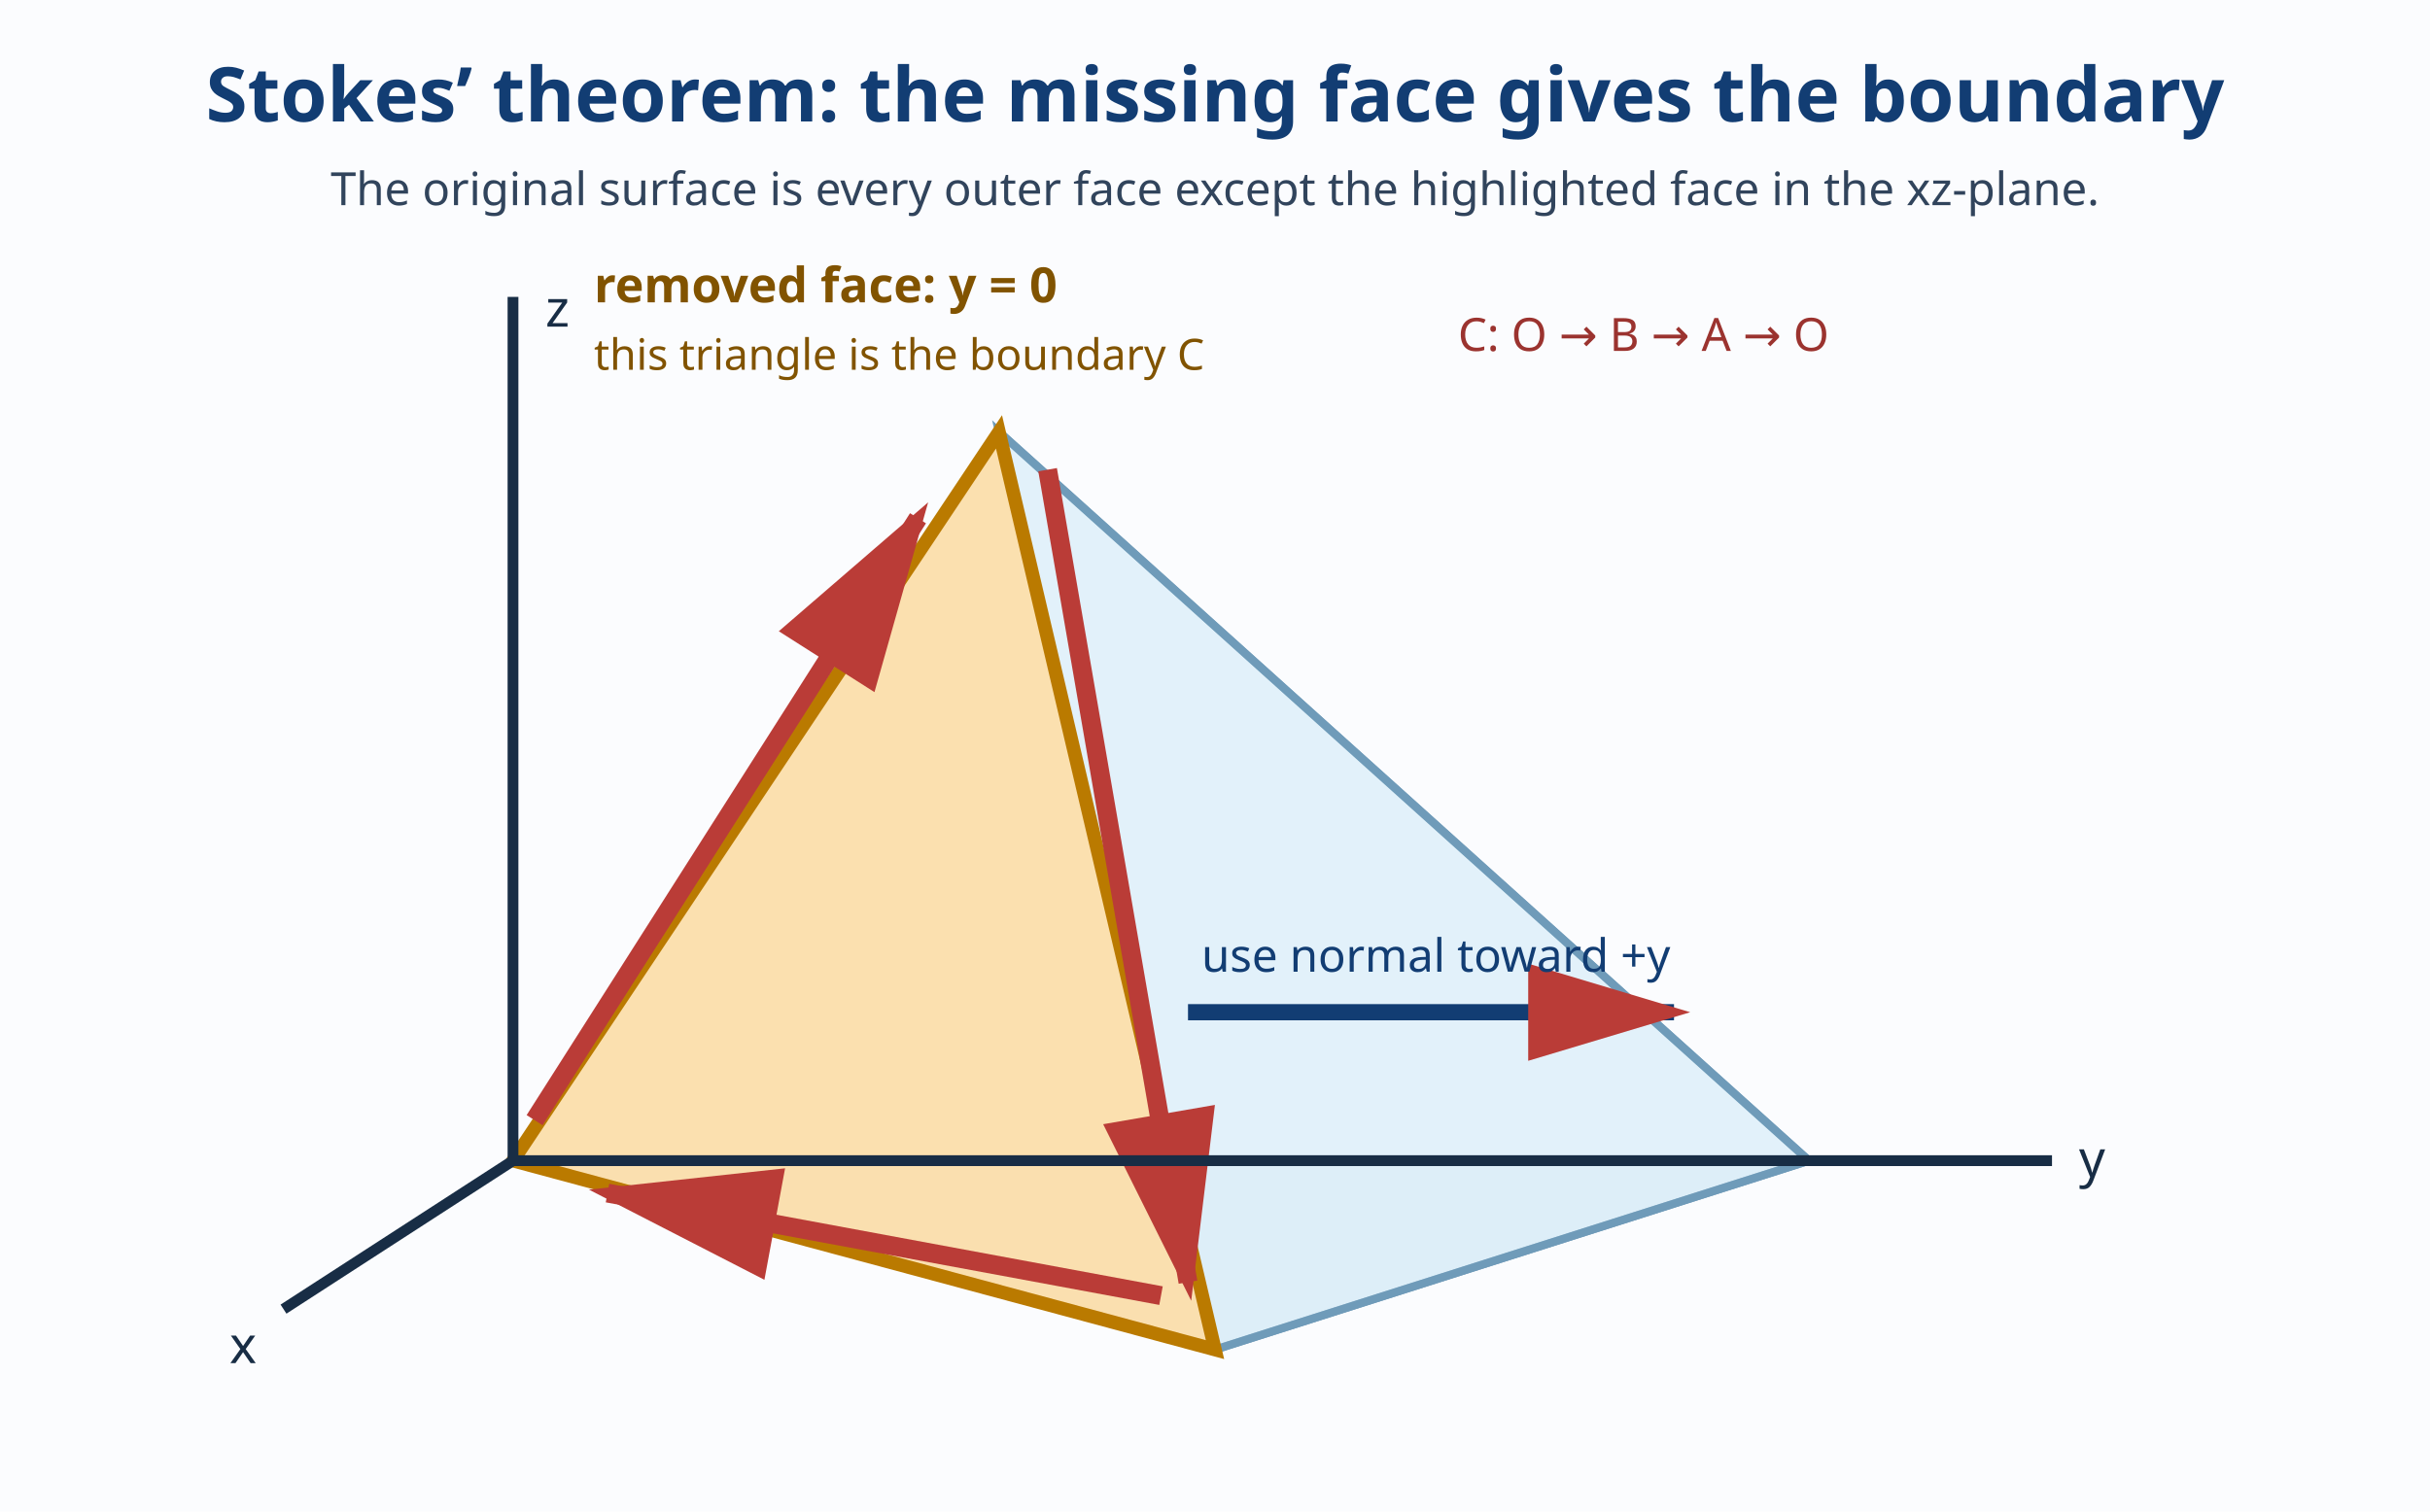
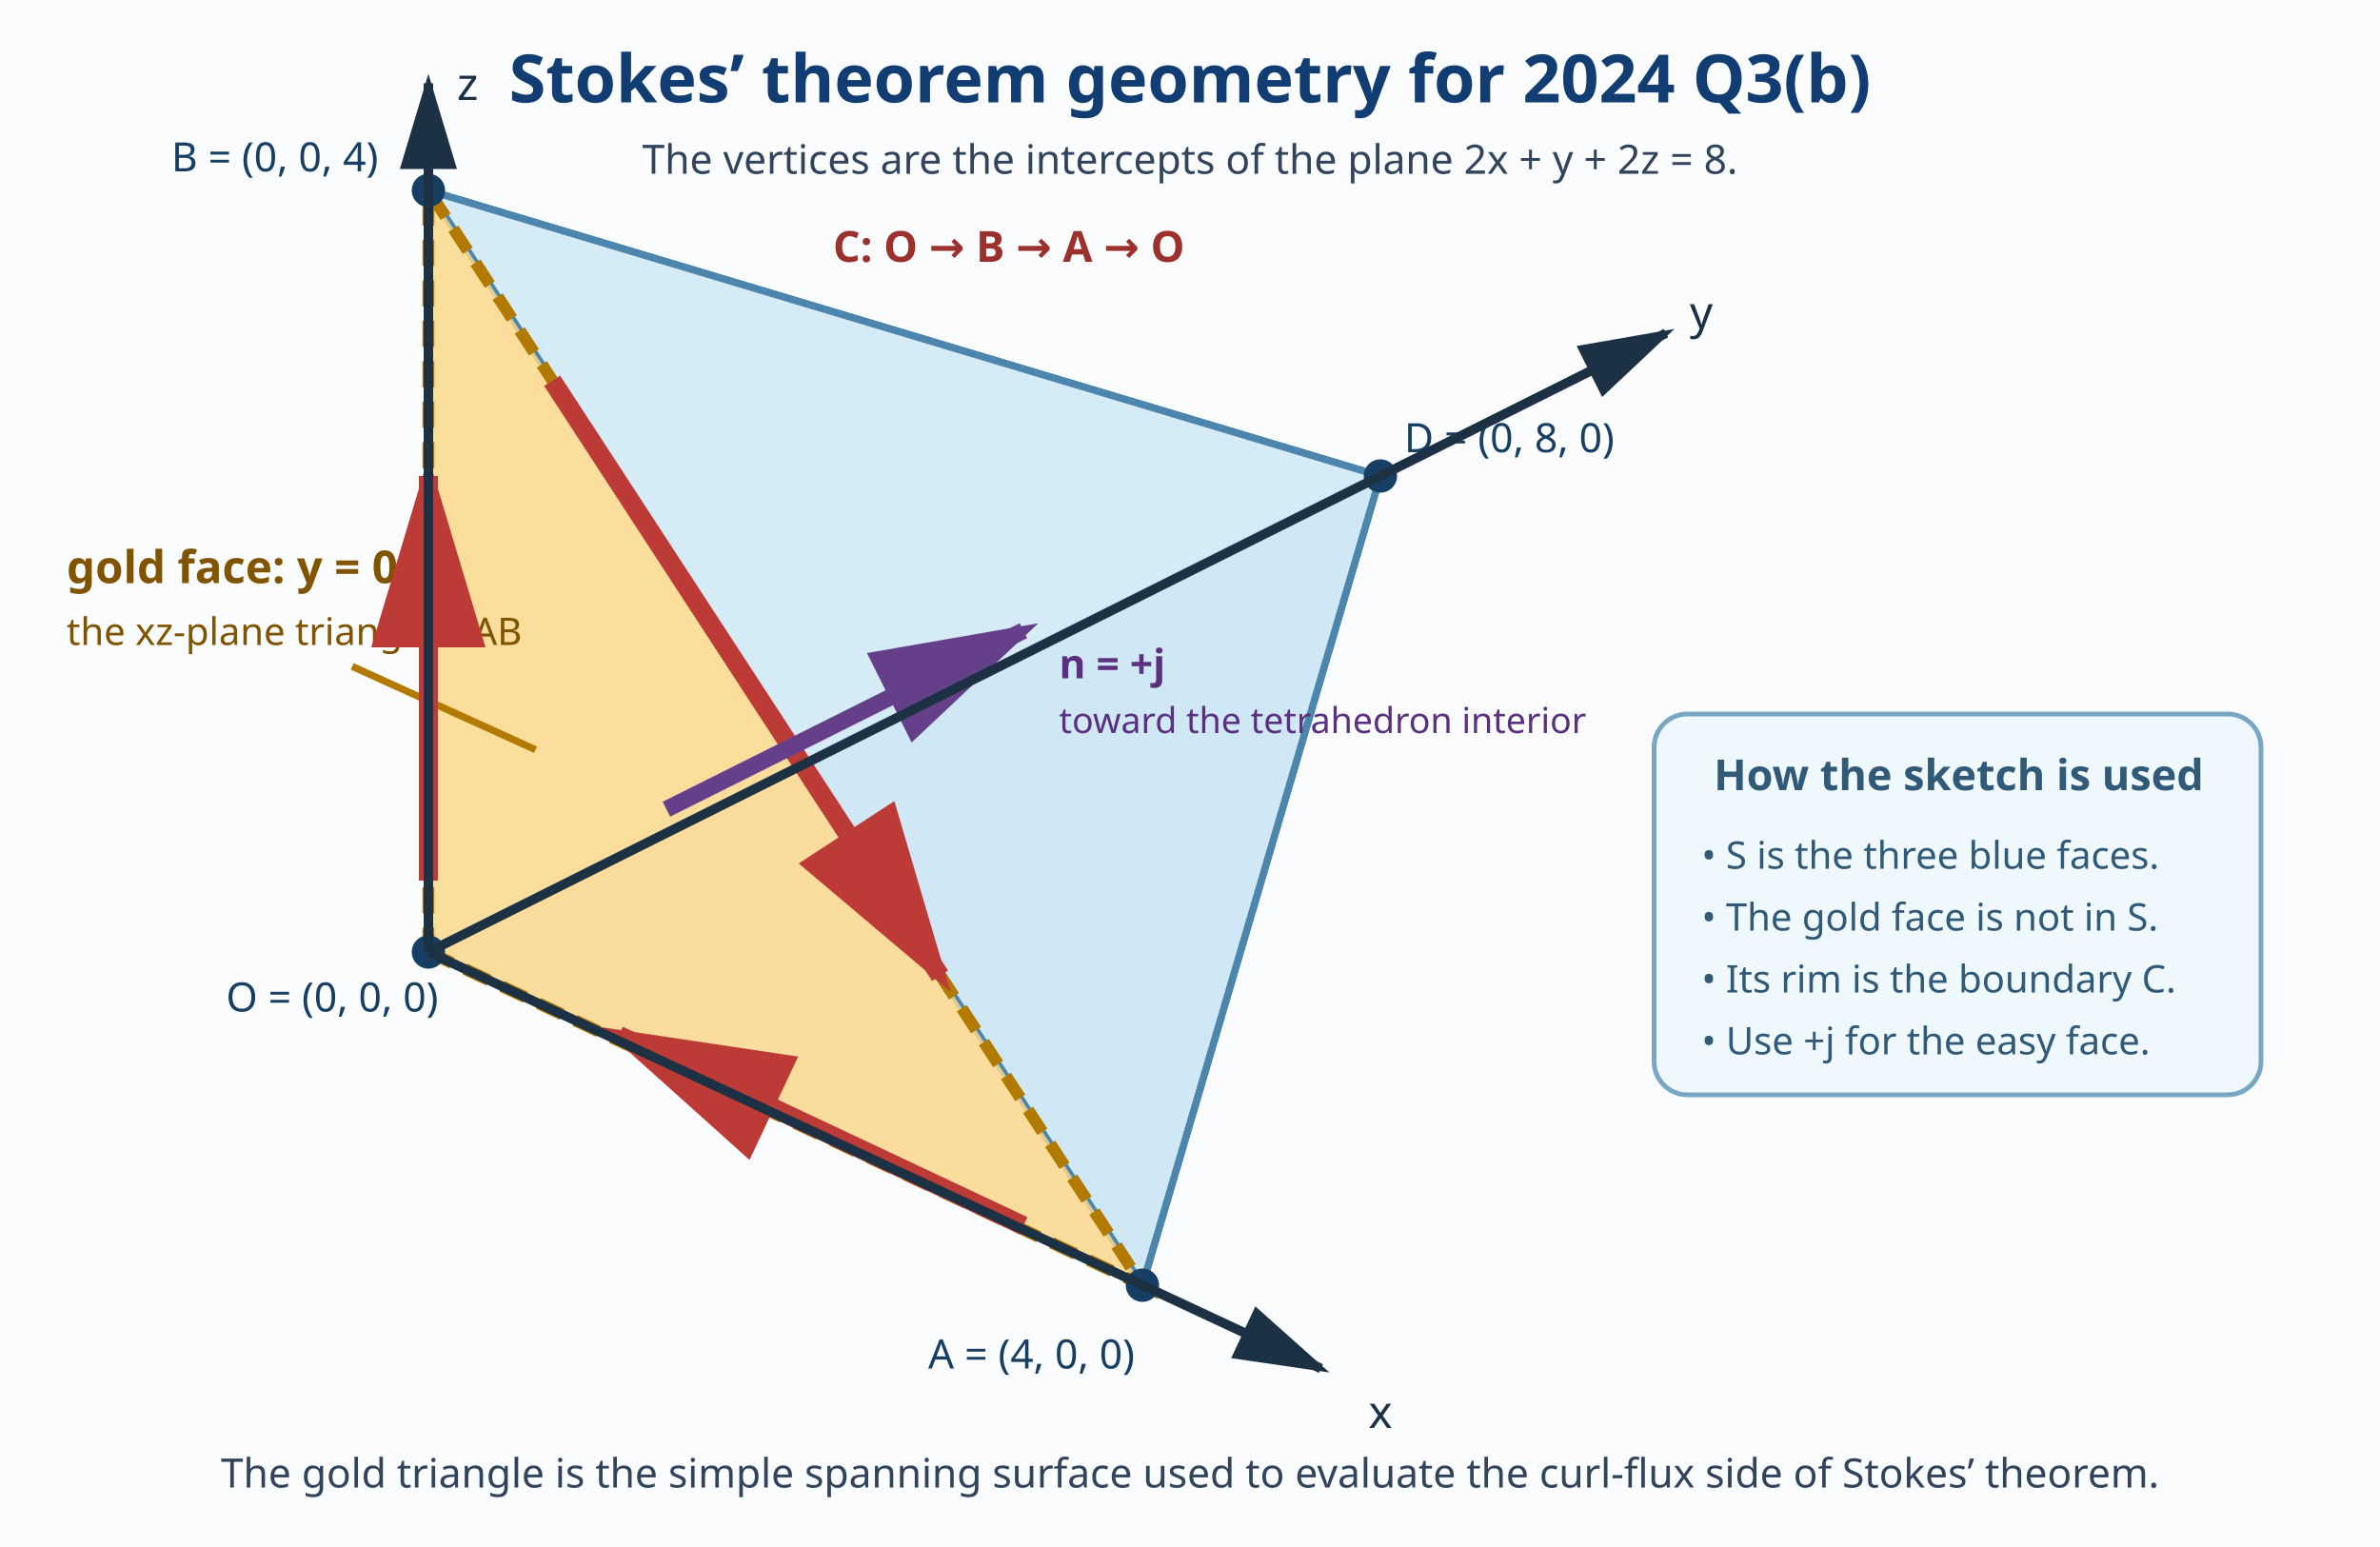
- <svg xmlns="http://www.w3.org/2000/svg" width="900" height="560" viewBox="0 0 900 560" role="img" aria-labelledby="title desc">
+ <svg xmlns="http://www.w3.org/2000/svg" width="1000" height="650" viewBox="0 0 1000 650" role="img" aria-labelledby="title desc">
  <defs>
-     <marker id="arrow" viewBox="0 0 10 6" markerWidth="10" markerHeight="10" refX="9" refY="3" orient="auto">
-       <path d="M0,0 L10,3 L0,6 Z" fill="#ba3c37" />
+     <marker id="arrow-red" viewBox="0 0 10 6" markerWidth="10" markerHeight="10" refX="9" refY="3" orient="auto">
+       <path d="M0,0 L10,3 L0,6 Z" fill="#bd3b36" />
+     </marker>
+     <marker id="arrow-purple" viewBox="0 0 10 6" markerWidth="10" markerHeight="10" refX="9" refY="3" orient="auto">
+       <path d="M0,0 L10,3 L0,6 Z" fill="#663f8a" />
+     </marker>
+     <marker id="axis-arrow" viewBox="0 0 10 6" markerWidth="10" markerHeight="10" refX="9" refY="3" orient="auto">
+       <path d="M0,0 L10,3 L0,6 Z" fill="#1d3145" />
    </marker>
  </defs>
-   <rect width="900" height="560" fill="#fbfcfe" />
-   <text x="450" y="45" text-anchor="middle" font-family="sans-serif" font-size="28" font-weight="700" fill="#123d73">Stokes’ theorem: the missing face gives the boundary</text>
-   <text x="450" y="76" text-anchor="middle" font-family="sans-serif" font-size="17" fill="#31445c">The original surface is every outer face except the highlighted face in the xz-plane.</text>
-   <path d="M190 430 L670 430 L370 160 Z" fill="#b9ddf5" fill-opacity="0.28" stroke="#6f9bb9" stroke-width="3" />
-   <path d="M190 430 L450 500 L670 430 Z" fill="#8fc5e7" fill-opacity="0.24" stroke="#6f9bb9" stroke-width="3" />
-   <path d="M670 430 L450 500 L370 160 Z" fill="#d7edf9" fill-opacity="0.4" stroke="#6f9bb9" stroke-width="3" />
-   <path d="M190 430 L450 500 L370 160 Z" fill="#ffdca0" fill-opacity="0.83" stroke="#ba7a00" stroke-width="5" />
-   <text x="220" y="112" font-family="sans-serif" font-size="18" font-weight="700" fill="#815300">removed face: y = 0</text>
-   <text x="220" y="137" font-family="sans-serif" font-size="16" fill="#815300">this triangle is the boundary C</text>
-   <path d="M198 415 L340 192" stroke="#ba3c37" stroke-width="7" marker-end="url(#arrow)" />
-   <path d="M388 174 L440 475" stroke="#ba3c37" stroke-width="7" marker-end="url(#arrow)" />
-   <path d="M430 480 L225 442" stroke="#ba3c37" stroke-width="7" marker-end="url(#arrow)" />
-   <text x="540" y="130" font-family="sans-serif" font-size="17" fill="#9b332f">C: O → B → A → O</text>
-   <path d="M440 375 L620 375" stroke="#123d73" stroke-width="6" marker-end="url(#arrow)" />
-   <text x="445" y="360" font-family="sans-serif" font-size="17" fill="#123d73">use normal toward +y</text>
-   <path d="M190 430L105 485 M190 430L760 430 M190 430L190 110" fill="none" stroke="#182d45" stroke-width="4" />
-   <text x="85" y="505" font-family="sans-serif" font-size="19" fill="#182d45">x</text>
-   <text x="770" y="436" font-family="sans-serif" font-size="19" fill="#182d45">y</text>
-   <text x="202" y="121" font-family="sans-serif" font-size="19" fill="#182d45">z</text>
+   <rect width="1000" height="650" fill="#fbfcfe" />
+   <text x="500" y="43" text-anchor="middle" font-family="sans-serif" font-size="28" font-weight="700" fill="#123d73">Stokes’ theorem geometry for 2024 Q3(b)</text>
+   <text x="500" y="73" text-anchor="middle" font-family="sans-serif" font-size="17" fill="#31445c">The vertices are the intercepts of the plane 2x + y + 2z = 8.</text>
+   <path d="M180 400 L480 540 L580 200 Z" fill="#a7d3ed" fill-opacity="0.30" stroke="#4d86ad" stroke-width="3" />
+   <path d="M180 400 L180 80 L580 200 Z" fill="#cce7f5" fill-opacity="0.34" stroke="#4d86ad" stroke-width="3" />
+   <path d="M480 540 L180 80 L580 200 Z" fill="#b8ddf1" fill-opacity="0.42" stroke="#4d86ad" stroke-width="3" />
+   <path d="M180 400 L480 540 L180 80 Z" fill="#ffd888" fill-opacity="0.82" stroke="#b27a00" stroke-width="5" stroke-dasharray="11 6" />
+   <text x="28" y="245" font-family="sans-serif" font-size="19" font-weight="700" fill="#805400">gold face: y = 0</text>
+   <text x="28" y="271" font-family="sans-serif" font-size="16" fill="#805400">the xz-plane triangle OAB</text>
+   <path d="M148 280 L225 315" stroke="#b27a00" stroke-width="3" />
+   <path d="M180 370 L180 200" stroke="#bd3b36" stroke-width="8" marker-end="url(#arrow-red)" />
+   <path d="M232 160 L395 410" stroke="#bd3b36" stroke-width="8" marker-end="url(#arrow-red)" />
+   <path d="M430 515 L260 435" stroke="#bd3b36" stroke-width="8" marker-end="url(#arrow-red)" />
+   <text x="350" y="110" font-family="sans-serif" font-size="18" font-weight="700" fill="#9b302d">C: O → B → A → O</text>
+   <path d="M280 340 L430 265" stroke="#663f8a" stroke-width="7" marker-end="url(#arrow-purple)" />
+   <text x="445" y="285" font-family="sans-serif" font-size="17" font-weight="700" fill="#5b317f">n = +j</text>
+   <text x="445" y="308" font-family="sans-serif" font-size="15" fill="#5b317f">toward the tetrahedron interior</text>
+   <g fill="#173f63">
+     <circle cx="180" cy="400" r="7" />
+     <circle cx="480" cy="540" r="7" />
+     <circle cx="180" cy="80" r="7" />
+     <circle cx="580" cy="200" r="7" />
+   </g>
+   <text x="95" y="425" font-family="sans-serif" font-size="17" fill="#173f63">O = (0, 0, 0)</text>
+   <text x="390" y="575" font-family="sans-serif" font-size="17" fill="#173f63">A = (4, 0, 0)</text>
+   <text x="72" y="72" font-family="sans-serif" font-size="17" fill="#173f63">B = (0, 0, 4)</text>
+   <text x="590" y="190" font-family="sans-serif" font-size="17" fill="#173f63">D = (0, 8, 0)</text>
+   <path d="M180 400 L555 575" stroke="#1d3145" stroke-width="4" marker-end="url(#axis-arrow)" />
+   <path d="M180 400 L700 140" stroke="#1d3145" stroke-width="4" marker-end="url(#axis-arrow)" />
+   <path d="M180 400 L180 35" stroke="#1d3145" stroke-width="4" marker-end="url(#axis-arrow)" />
+   <text x="575" y="600" font-family="sans-serif" font-size="19" fill="#1d3145">x</text>
+   <text x="710" y="138" font-family="sans-serif" font-size="19" fill="#1d3145">y</text>
+   <text x="192" y="42" font-family="sans-serif" font-size="19" fill="#1d3145">z</text>
+   <rect x="695" y="300" width="255" height="160" rx="14" fill="#eff8fc" stroke="#78a7c5" stroke-width="2" />
+   <text x="823" y="332" text-anchor="middle" font-family="sans-serif" font-size="18" font-weight="700" fill="#315a78">How the sketch is used</text>
+   <text x="715" y="365" font-family="sans-serif" font-size="16" fill="#315a78">• S is the three blue faces.</text>
+   <text x="715" y="391" font-family="sans-serif" font-size="16" fill="#315a78">• The gold face is not in S.</text>
+   <text x="715" y="417" font-family="sans-serif" font-size="16" fill="#315a78">• Its rim is the boundary C.</text>
+   <text x="715" y="443" font-family="sans-serif" font-size="16" fill="#315a78">• Use +j for the easy face.</text>
+   <text x="500" y="625" text-anchor="middle" font-family="sans-serif" font-size="17" fill="#31445c">The gold triangle is the simple spanning surface used to evaluate the curl-flux side of Stokes’ theorem.</text>
</svg>
